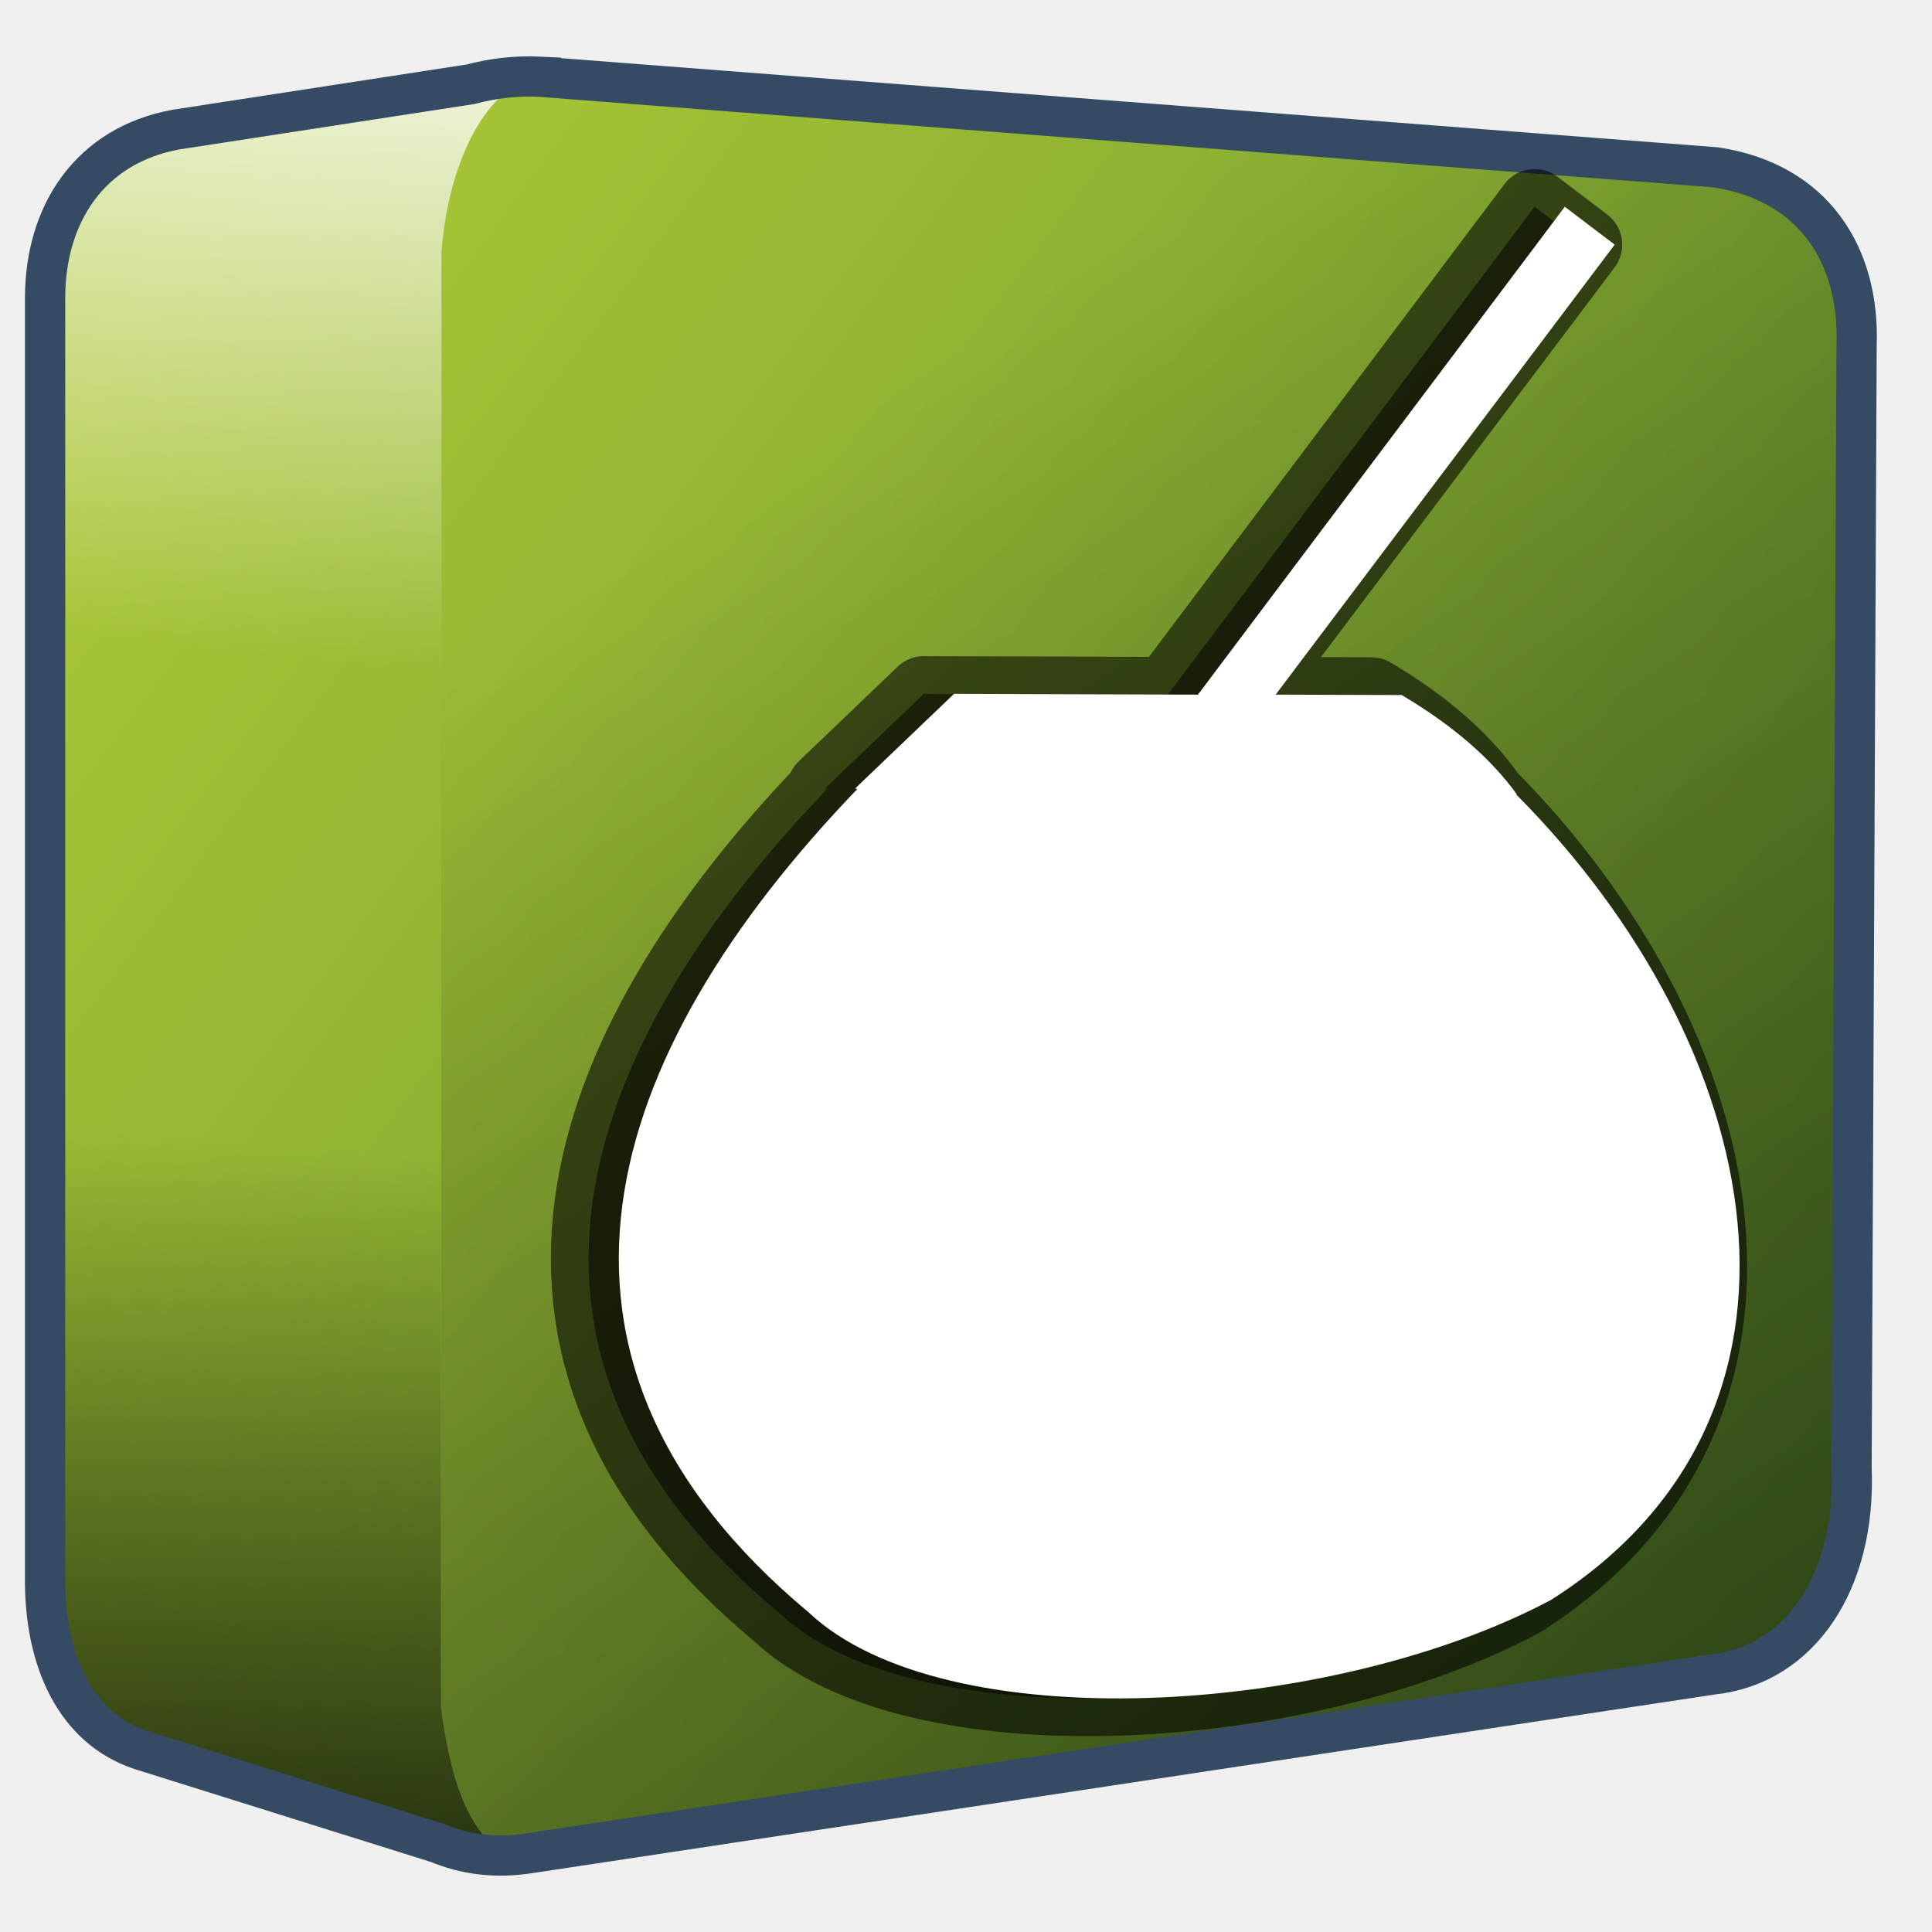
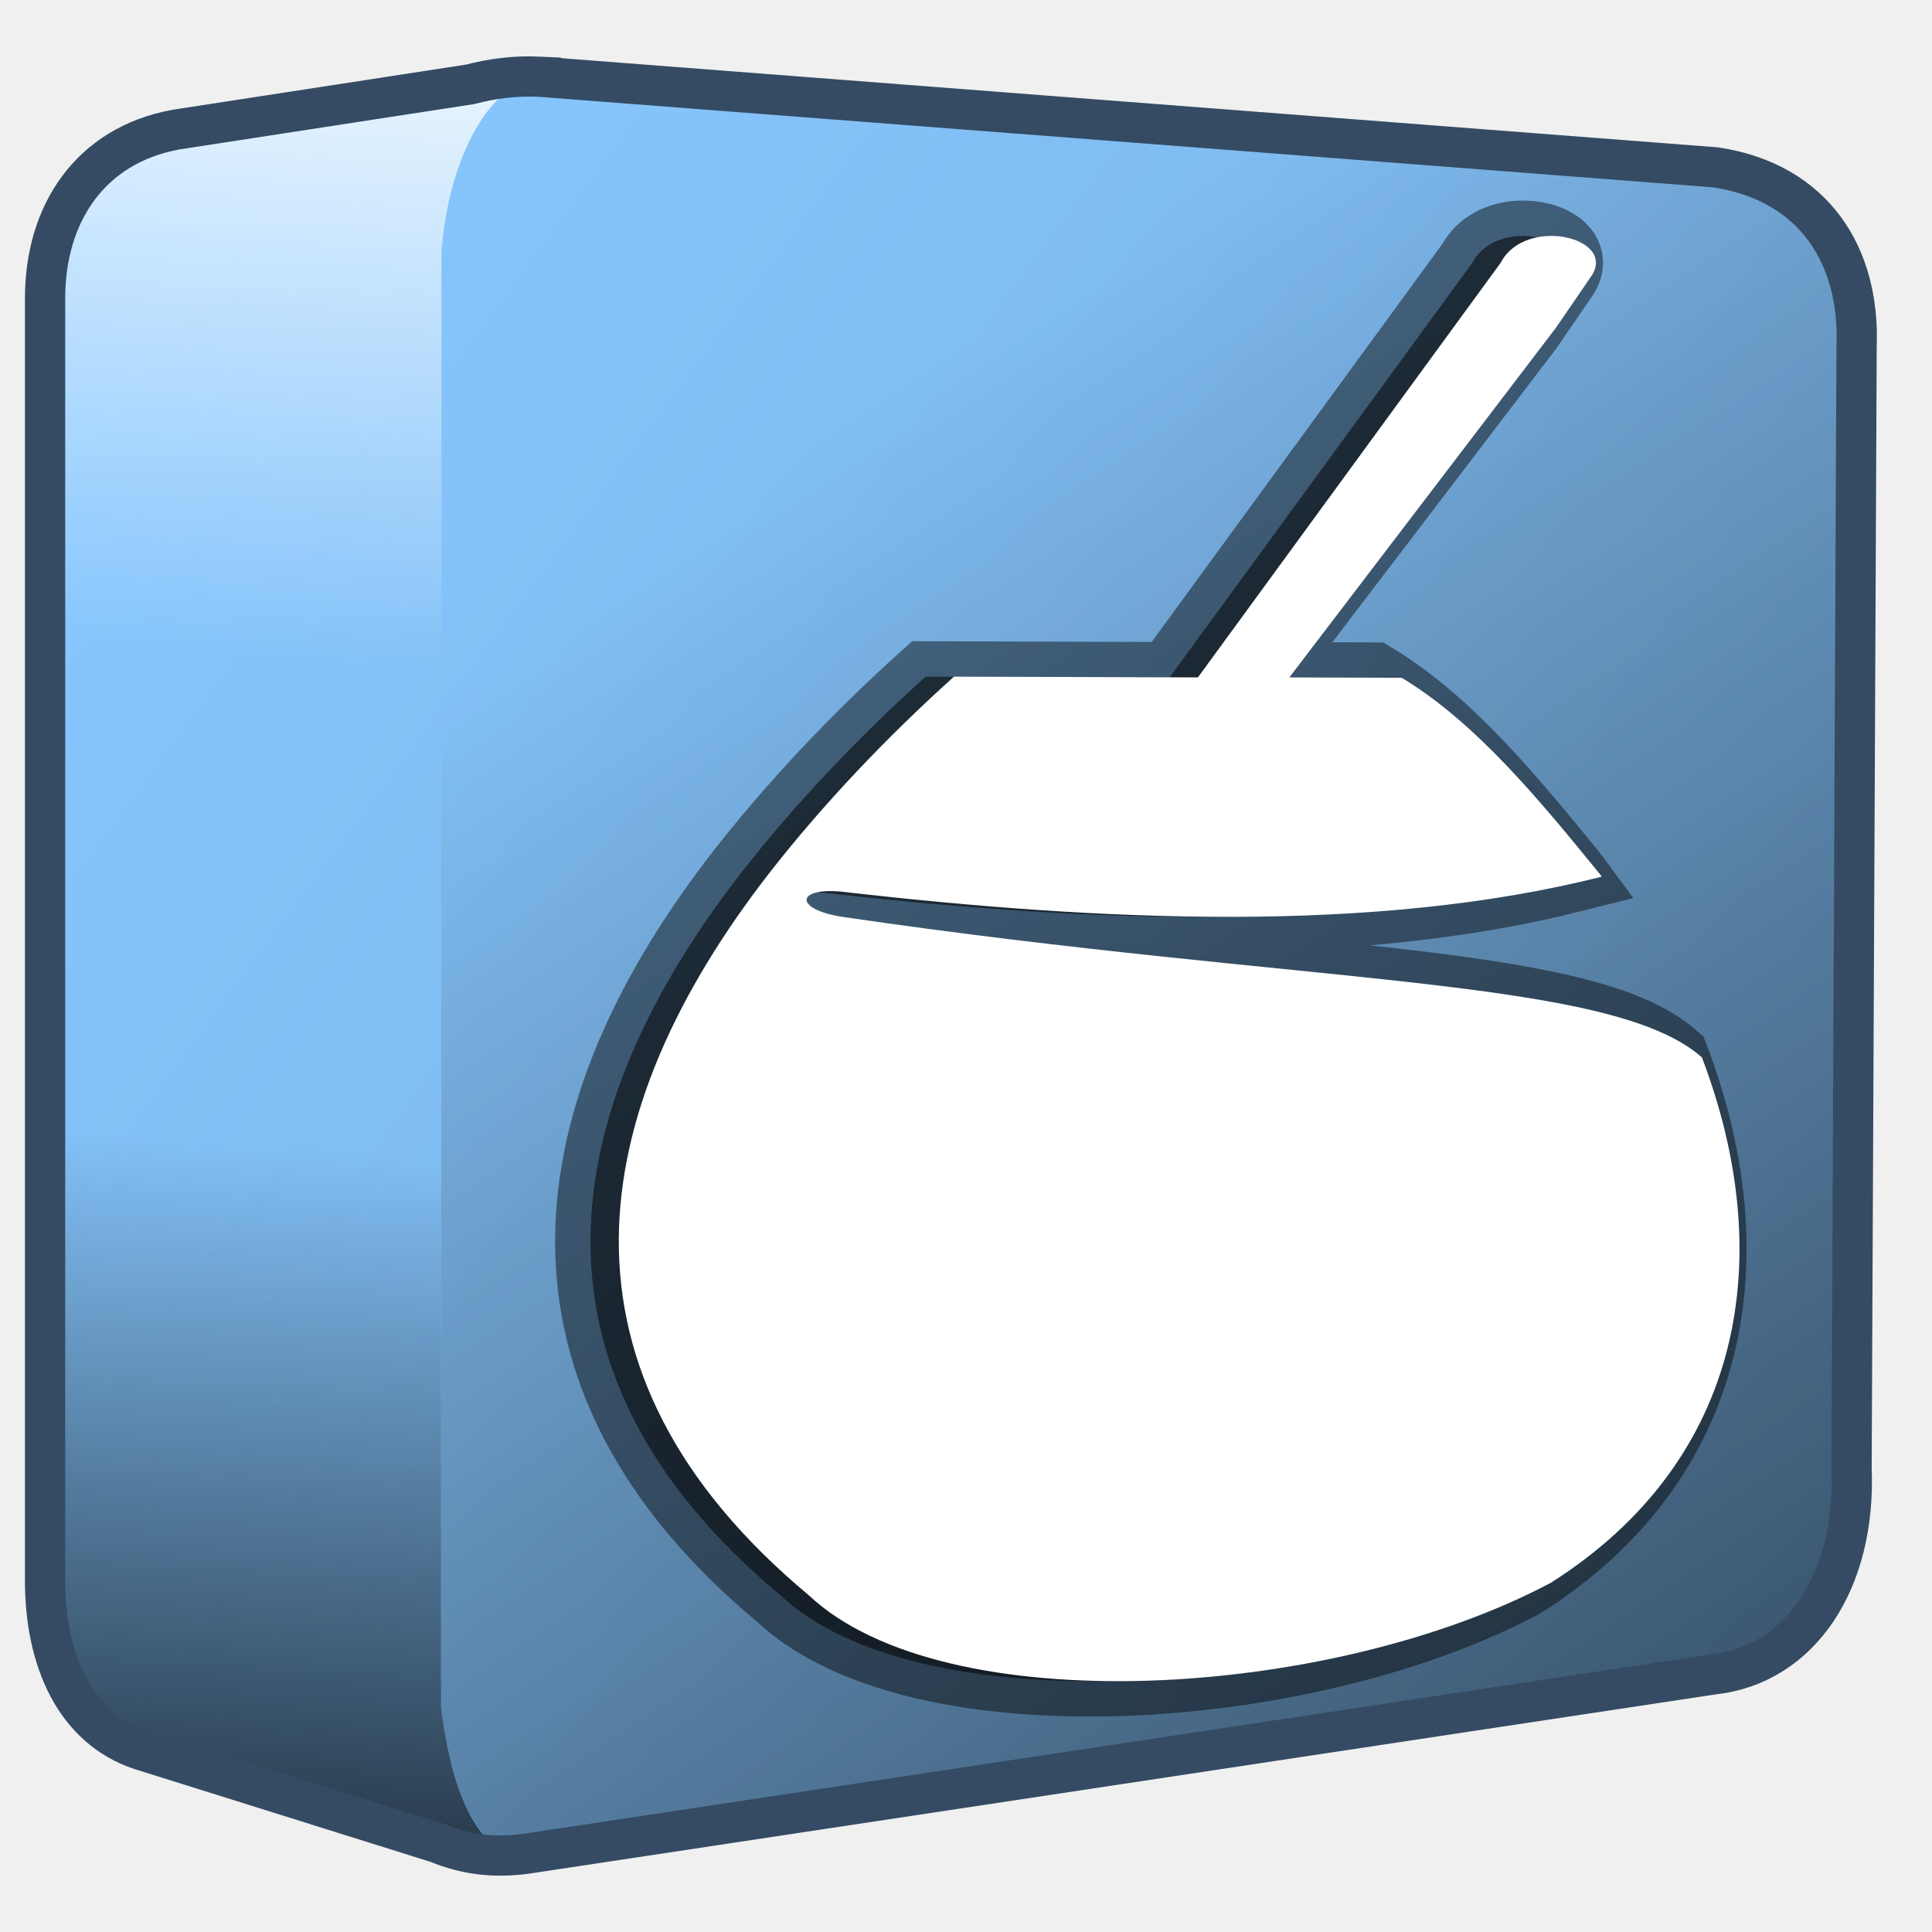
- <svg xmlns="http://www.w3.org/2000/svg" xmlns:xlink="http://www.w3.org/1999/xlink" width="128" height="128" id="svg6934" version="1.0">
+ <svg xmlns="http://www.w3.org/2000/svg" xmlns:xlink="http://www.w3.org/1999/xlink" width="136.533" height="136.533" id="svg6934" version="1.0">
  <defs id="defs6936">
-     <linearGradient xlink:href="#linearGradient5316-39" id="linearGradient31113" gradientUnits="userSpaceOnUse" gradientTransform="translate(-112.7866,-33.91079)" x1="275.291" y1="1103.735" x2="275.291" y2="1121.616" />
-     <linearGradient id="linearGradient5316-39">
-       <stop style="stop-color:#aac736;stop-opacity:1;" offset="0" id="stop5320-84" />
-       <stop style="stop-color:#5d8b2c;stop-opacity:1;" offset="1" id="stop5322-5" />
-     </linearGradient>
-     <linearGradient xlink:href="#linearGradient5165-7-9-8-2-1" id="linearGradient31115" gradientUnits="userSpaceOnUse" gradientTransform="translate(-112.7866,-33.91079)" x1="275.291" y1="1094.01" x2="275.291" y2="1117.152" />
-     <linearGradient id="linearGradient5165-7-9-8-2-1">
-       <stop id="stop5167-4-8-6-9-4" style="stop-color:#ffffff;stop-opacity:1" offset="0" />
-       <stop id="stop5169-5-5-2-9-90" style="stop-color:#ffffff;stop-opacity:0" offset="1" />
-     </linearGradient>
-     <linearGradient xlink:href="#linearGradient5316-39" id="linearGradient31117" gradientUnits="userSpaceOnUse" gradientTransform="translate(-112.7866,-33.91079)" x1="280.654" y1="1100.665" x2="292.696" y2="1118.873" />
-     <linearGradient xlink:href="#linearGradient5344-4" id="linearGradient31119" gradientUnits="userSpaceOnUse" gradientTransform="translate(-112.7866,-33.91079)" x1="317.945" y1="1142.476" x2="283.82" y2="1103.801" />
-     <linearGradient id="linearGradient5344-4">
-       <stop style="stop-color:#000000;stop-opacity:1;" offset="0" id="stop5346-96" />
-       <stop style="stop-color:#000000;stop-opacity:0;" offset="1" id="stop5348-31" />
-     </linearGradient>
-     <linearGradient xlink:href="#linearGradient5344-4" id="linearGradient3133" gradientUnits="userSpaceOnUse" gradientTransform="matrix(5.334059,0,0,5.334059,-1451.533,-5864.53)" x1="317.945" y1="1142.476" x2="283.82" y2="1103.801" />
-     <linearGradient xlink:href="#linearGradient5316-39" id="linearGradient3136" gradientUnits="userSpaceOnUse" gradientTransform="matrix(5.334059,0,0,5.334059,-1451.533,-5864.53)" x1="280.654" y1="1100.665" x2="292.696" y2="1118.873" />
-     <linearGradient xlink:href="#linearGradient5165-7-9-8-2-1" id="linearGradient3139" gradientUnits="userSpaceOnUse" gradientTransform="matrix(5.334059,0,0,5.334059,-1451.533,-5864.53)" x1="275.291" y1="1094.01" x2="275.291" y2="1117.152" />
-     <linearGradient xlink:href="#linearGradient5316-39" id="linearGradient3142" gradientUnits="userSpaceOnUse" gradientTransform="matrix(5.334059,0,0,5.334059,-1451.533,-5864.53)" x1="275.291" y1="1103.735" x2="275.291" y2="1121.616" />
-     <linearGradient xlink:href="#linearGradient5344" id="linearGradient3105" x1="7.953" y1="2.242" x2="13.667" y2="-64.465" gradientUnits="userSpaceOnUse" gradientTransform="translate(-4.0351795e-8,140)" />
+     <linearGradient xlink:href="#linearGradient5344" id="linearGradient3105" x1="7.953" y1="2.242" x2="13.667" y2="-64.465" gradientUnits="userSpaceOnUse" gradientTransform="matrix(1.066667,0,0,1.066667,-4.3041915e-8,149.3333)" />
    <linearGradient id="linearGradient5344">
      <stop style="stop-color:#000000;stop-opacity:1;" offset="0" id="stop5346" />
      <stop style="stop-color:#000000;stop-opacity:0;" offset="1" id="stop5348" />
    </linearGradient>
-     <linearGradient xlink:href="#linearGradient5165-7-9-8-2" id="linearGradient3103" x1="22.934" y1="-144.768" x2="18.619" y2="-96.332" gradientUnits="userSpaceOnUse" gradientTransform="translate(-4.0351795e-8,140)" />
+     <linearGradient xlink:href="#linearGradient5165-7-9-8-2" id="linearGradient3103" x1="22.934" y1="-144.768" x2="18.619" y2="-96.332" gradientUnits="userSpaceOnUse" gradientTransform="matrix(1.066667,0,0,1.066667,-4.3041915e-8,149.3333)" />
    <linearGradient id="linearGradient5165-7-9-8-2">
      <stop id="stop5167-4-8-6-9" style="stop-color:#ffffff;stop-opacity:1" offset="0" />
      <stop id="stop5169-5-5-2-9" style="stop-color:#ffffff;stop-opacity:0" offset="1" />
    </linearGradient>
-     <linearGradient xlink:href="#linearGradient5344" id="linearGradient3107" gradientUnits="userSpaceOnUse" gradientTransform="matrix(5.334064,0,0,5.334064,-1451.48,-5864.557)" x1="305.234" y1="1137.068" x2="283.351" y2="1104.202" />
-     <linearGradient id="linearGradient3069">
-       <stop style="stop-color:#000000;stop-opacity:1;" offset="0" id="stop3071" />
-       <stop style="stop-color:#000000;stop-opacity:0;" offset="1" id="stop3073" />
+     <linearGradient xlink:href="#linearGradient5344" id="linearGradient3107" gradientUnits="userSpaceOnUse" gradientTransform="matrix(5.689668,0,0,5.689668,-1548.245,-6255.528)" x1="305.234" y1="1137.068" x2="283.351" y2="1104.202" />
+     <linearGradient xlink:href="#linearGradient5316" id="linearGradient4454" x1="6.596" y1="25.087" x2="117.487" y2="107.414" gradientUnits="userSpaceOnUse" gradientTransform="scale(1.066667)" />
+     <linearGradient id="linearGradient5316">
+       <stop style="stop-color:#87c7ff;stop-opacity:1;" offset="0" id="stop5320" />
+       <stop style="stop-color:#74aadb;stop-opacity:1;" offset="1" id="stop5322" />
    </linearGradient>
-     <linearGradient xlink:href="#linearGradient14753-0" id="linearGradient6334" gradientUnits="userSpaceOnUse" gradientTransform="matrix(2.666665,0,0,2.666665,-1276.412,-2513.194)" x1="490.625" y1="954.612" x2="541.625" y2="962.612" />
-     <linearGradient id="linearGradient14753-0">
-       <stop style="stop-color:#ffffff;stop-opacity:1;" offset="0" id="stop14755-1" />
-       <stop style="stop-color:#000000;stop-opacity:1;" offset="1" id="stop14757-7" />
-     </linearGradient>
-     <linearGradient xlink:href="#linearGradient14753-0" id="linearGradient6337" gradientUnits="userSpaceOnUse" gradientTransform="matrix(2.666665,0,0,2.666665,-1270.402,-2513.194)" x1="500.543" y1="947.931" x2="510.089" y2="961.543" />
-     <linearGradient id="linearGradient3108">
-       <stop style="stop-color:#ffffff;stop-opacity:1;" offset="0" id="stop3110" />
-       <stop style="stop-color:#000000;stop-opacity:1;" offset="1" id="stop3112" />
-     </linearGradient>
-     <linearGradient xlink:href="#linearGradient14705-0" id="linearGradient6340" gradientUnits="userSpaceOnUse" gradientTransform="matrix(2.666665,0,0,2.666665,-1294.019,-1580.816)" x1="501.25" y1="961.112" x2="501.25" y2="977.987" />
-     <linearGradient id="linearGradient14705-0">
-       <stop style="stop-color:#e9b551;stop-opacity:1;" offset="0" id="stop14707-7" />
-       <stop style="stop-color:#b48739;stop-opacity:1;" offset="1" id="stop14709-0" />
-     </linearGradient>
-     <linearGradient y2="977.987" x2="501.25" y1="961.112" x1="501.25" gradientTransform="matrix(2.666665,0,0,2.666665,-1276.412,-2513.194)" gradientUnits="userSpaceOnUse" id="linearGradient3121" xlink:href="#linearGradient14705-0" />
-     <linearGradient xlink:href="#linearGradient5316-39" id="linearGradient4454" x1="6.596" y1="25.087" x2="117.487" y2="107.414" gradientUnits="userSpaceOnUse" />
  </defs>
  <g id="layer1">
-     <path style="fill:url(#linearGradient4454);fill-opacity:1;fill-rule:evenodd;stroke:none" d="m 34.219,5.063 c -1.329,0.055 -2.551,0.28 -3.656,0.625 l -18.344,2.719 -0.5,0 0,0.188 C 6.003,9.643 3.062,14.186 3.062,19.75 l 0,84.687 c -0.07,5.652 2.05,10.095 6.312,11.5 l 18.969,5.938 c 0.021,0.01 0.042,0.021 0.062,0.031 1.893,0.909 4.164,1.232 6.781,0.812 l 78.281,-11.812 c 5.721,-0.62 9.467,-6.064 9.156,-13.625 l 0.406,-74.281 c 0.222,-5.965 -2.802,-10.976 -9.344,-11.969 l -77.844,-5.938 c -0.556,-0.027 -1.103,-0.053 -1.625,-0.031 z" id="path30949" />
-     <path style="fill:url(#linearGradient3107);fill-rule:evenodd;stroke:none" d="M 29.25,16.719 29.219,113.125 c 0.449,3.458 1.408,8.125 4.344,9.75 0.527,-0.023 1.068,-0.067 1.625,-0.156 l 78.281,-11.812 c 5.721,-0.62 9.467,-6.064 9.156,-13.625 l 0.406,-74.281 c 0.222,-5.965 -2.802,-10.976 -9.344,-11.969 L 37.678,5.234 C 33.707,4.813 29.263,10.014 29.25,16.719 z M 30.156,122.5 c 0.648,0.172 1.315,0.326 2.031,0.375 z" id="path30953" />
-     <path style="fill:url(#linearGradient3103);fill-rule:evenodd;stroke:none;display:inline" d="m 34.781,5.313 -22.562,3.094 -0.5,0 0,0.188 C 6.003,9.643 3.062,14.186 3.062,19.75 l 0,25 26.188,0 0,-28.031 c 0.347,-4.917 2.274,-9.964 5.531,-11.406 z" id="path3073" />
-     <path style="fill:url(#linearGradient3105);fill-rule:evenodd;stroke:none;display:inline" d="m 3.062,68.406 0,36.031 c -0.07,5.652 2.05,10.095 6.312,11.5 l 17.656,6.031 7.5,1.312 c -3.711,-1.045 -4.817,-6.341 -5.312,-10.156 l 0,-44.719 -26.156,0 z" id="path3081" />
-     <path id="path30957" d="m 35.825,5.084 c -1.734,-0.085 -3.268,0.133 -4.667,0.501 L 11.655,8.586 c -5.715,1.049 -8.668,5.604 -8.668,11.168 l 0,84.678 c -0.07,5.652 2.072,10.097 6.334,11.502 l 19.669,6.167 c 1.792,0.74 3.775,1.051 6.168,0.667 l 78.344,-11.835 c 5.721,-0.619 9.478,-6.107 9.168,-13.668 l 0.333,-74.344 c 0.222,-5.965 -2.793,-10.842 -9.335,-11.835 L 35.825,5.086 z" style="fill:none;stroke:#344b63;stroke-width:2.667;stroke-linecap:butt;stroke-linejoin:miter;stroke-miterlimit:4;stroke-opacity:1;stroke-dasharray:none;display:inline" />
-     <path id="path4456" d="m 101.672,13.699 -24.306,32.322 -16.161,-0.051 -6.557,6.275 c 0.05,0.011 0.103,0.015 0.154,0.026 -16.947,17.64 -23.494,37.651 -3.227,54.553 8.976,8.458 34.583,6.93 49.175,-0.82 19.352,-12.273 14.393,-36.589 -2.305,-53.375 0.016,-0.003 0.035,0.003 0.051,0 -1.671,-2.314 -4.159,-4.526 -7.632,-6.582 l -8.349,-0.026 22.462,-29.812 -3.304,-2.51 z" style="fill:#000000;stroke:#000000;stroke-width:5;stroke-linecap:round;stroke-linejoin:round;stroke-miterlimit:4;stroke-dasharray:none;fill-opacity:0.523;stroke-opacity:0.573" />
-     <path style="fill:#ffffff;stroke:none" d="m 103.672,13.699 -24.306,32.322 -16.161,-0.051 -6.557,6.275 c 0.05,0.011 0.103,0.015 0.154,0.026 -16.947,17.64 -23.494,37.651 -3.227,54.553 8.976,8.458 34.583,6.93 49.175,-0.82 19.352,-12.273 14.393,-36.589 -2.305,-53.375 0.016,-0.003 0.035,0.003 0.051,0 -1.671,-2.314 -4.159,-4.526 -7.632,-6.582 l -8.349,-0.026 22.462,-29.812 -3.304,-2.51 z" id="path32368" />
+     <path style="fill:url(#linearGradient4454);fill-opacity:1;fill-rule:evenodd;stroke:none;stroke-width:1.067" d="m 36.5,5.4 c -1.418,0.059 -2.721,0.298 -3.9,0.667 l -19.567,2.9 H 12.5 v 0.2 C 6.403,10.286 3.267,15.131 3.267,21.067 V 111.4 C 3.192,117.429 5.453,122.168 10,123.667 L 30.233,130 c 0.022,0.011 0.044,0.023 0.067,0.033 2.019,0.97 4.442,1.315 7.233,0.867 l 83.5,-12.6 c 6.102,-0.661 10.098,-6.468 9.767,-14.533 l 0.433,-79.233 c 0.237,-6.363 -2.988,-11.708 -9.967,-12.767 L 38.233,5.433 C 37.64,5.404 37.057,5.377 36.5,5.4 Z" id="path30949" />
+     <path style="fill:url(#linearGradient3107);fill-rule:evenodd;stroke:none;stroke-width:1.067" d="M 31.2,17.833 31.167,120.667 c 0.479,3.689 1.501,8.666 4.633,10.4 0.562,-0.024 1.139,-0.071 1.733,-0.167 l 83.5,-12.6 c 6.102,-0.661 10.098,-6.468 9.767,-14.533 l 0.433,-79.233 c 0.237,-6.363 -2.988,-11.708 -9.967,-12.767 L 40.19,5.583 C 35.954,5.134 31.214,10.682 31.2,17.833 Z m 0.967,112.833 c 0.691,0.183 1.402,0.348 2.167,0.4 z" id="path30953" />
+     <path style="display:inline;fill:url(#linearGradient3103);fill-rule:evenodd;stroke:none;stroke-width:1.067" d="m 37.1,5.667 -24.067,3.3 H 12.5 v 0.2 C 6.403,10.286 3.267,15.131 3.267,21.067 V 47.733 H 31.2 v -29.9 C 31.57,12.589 33.626,7.205 37.1,5.667 Z" id="path3073" />
+     <path style="display:inline;fill:url(#linearGradient3105);fill-rule:evenodd;stroke:none;stroke-width:1.067" d="M 3.267,72.967 V 111.4 C 3.192,117.429 5.453,122.168 10,123.667 l 18.833,6.433 8,1.4 C 32.875,130.385 31.695,124.737 31.167,120.667 v -47.7 z" id="path3081" />
+     <path id="path30957" d="M 38.213,5.423 C 36.363,5.332 34.728,5.566 33.235,5.958 L 12.432,9.159 C 6.336,10.278 3.186,15.136 3.186,21.071 v 90.324 c -0.075,6.029 2.21,10.77 6.756,12.269 l 20.981,6.578 c 1.912,0.79 4.027,1.121 6.579,0.712 l 83.567,-12.624 c 6.102,-0.66 10.11,-6.514 9.779,-14.579 l 0.356,-79.3 c 0.237,-6.363 -2.979,-11.565 -9.957,-12.624 L 38.213,5.425 Z" style="display:inline;fill:none;stroke:#344b63;stroke-width:2.845;stroke-linecap:butt;stroke-linejoin:miter;stroke-miterlimit:4;stroke-dasharray:none;stroke-opacity:1" />
+     <path id="path867" d="m 107.311,16.682 c -1.299,0.079 -2.619,0.649 -3.271,1.904 L 82.656,47.871 65.418,47.817 c -4.854,4.366 -9.297,9.076 -13.01,13.826 -13.189,16.953 -16.199,35.291 2.738,51.084 9.575,9.022 36.889,7.391 52.453,-0.875 13.762,-8.728 15.99,-23.165 10.674,-37.125 -6.421,-5.697 -27.431,-5.056 -60.727,-9.93 -3.627,-0.561 -3.298,-2.262 0.484,-1.719 17.608,1.994 37.041,2.95 53.162,-1.123 -0.046,-0.062 -0.088,-0.125 -0.135,-0.188 -4.184,-5.133 -8.743,-10.712 -14.004,-13.869 l -7.934,-0.027 18.838,-24.709 2.525,-3.684 c 1.105,-1.697 -1.008,-2.929 -3.174,-2.797 z" style="fill:#000000;stroke:#000000;stroke-width:5;stroke-miterlimit:4;stroke-dasharray:none;stroke-opacity:0.459;fill-opacity:0.536" />
+     <path style="fill:#ffffff;stroke:none;stroke-width:1.067" d="m 109.311,16.682 c -1.299,0.079 -2.619,0.649 -3.271,1.904 L 84.656,47.871 67.418,47.817 c -4.854,4.366 -9.297,9.076 -13.01,13.826 -13.189,16.953 -16.199,35.291 2.738,51.084 9.575,9.022 36.889,7.391 52.453,-0.875 13.762,-8.728 15.99,-23.165 10.674,-37.125 -6.421,-5.697 -27.431,-5.056 -60.727,-9.93 -3.627,-0.561 -3.298,-2.262 0.484,-1.719 17.608,1.994 37.041,2.95 53.162,-1.123 -0.046,-0.062 -0.088,-0.125 -0.135,-0.188 -4.184,-5.133 -8.743,-10.712 -14.004,-13.869 l -7.934,-0.027 18.838,-24.709 2.525,-3.684 c 1.105,-1.697 -1.008,-2.929 -3.174,-2.797 z" id="path32368" />
  </g>
</svg>
